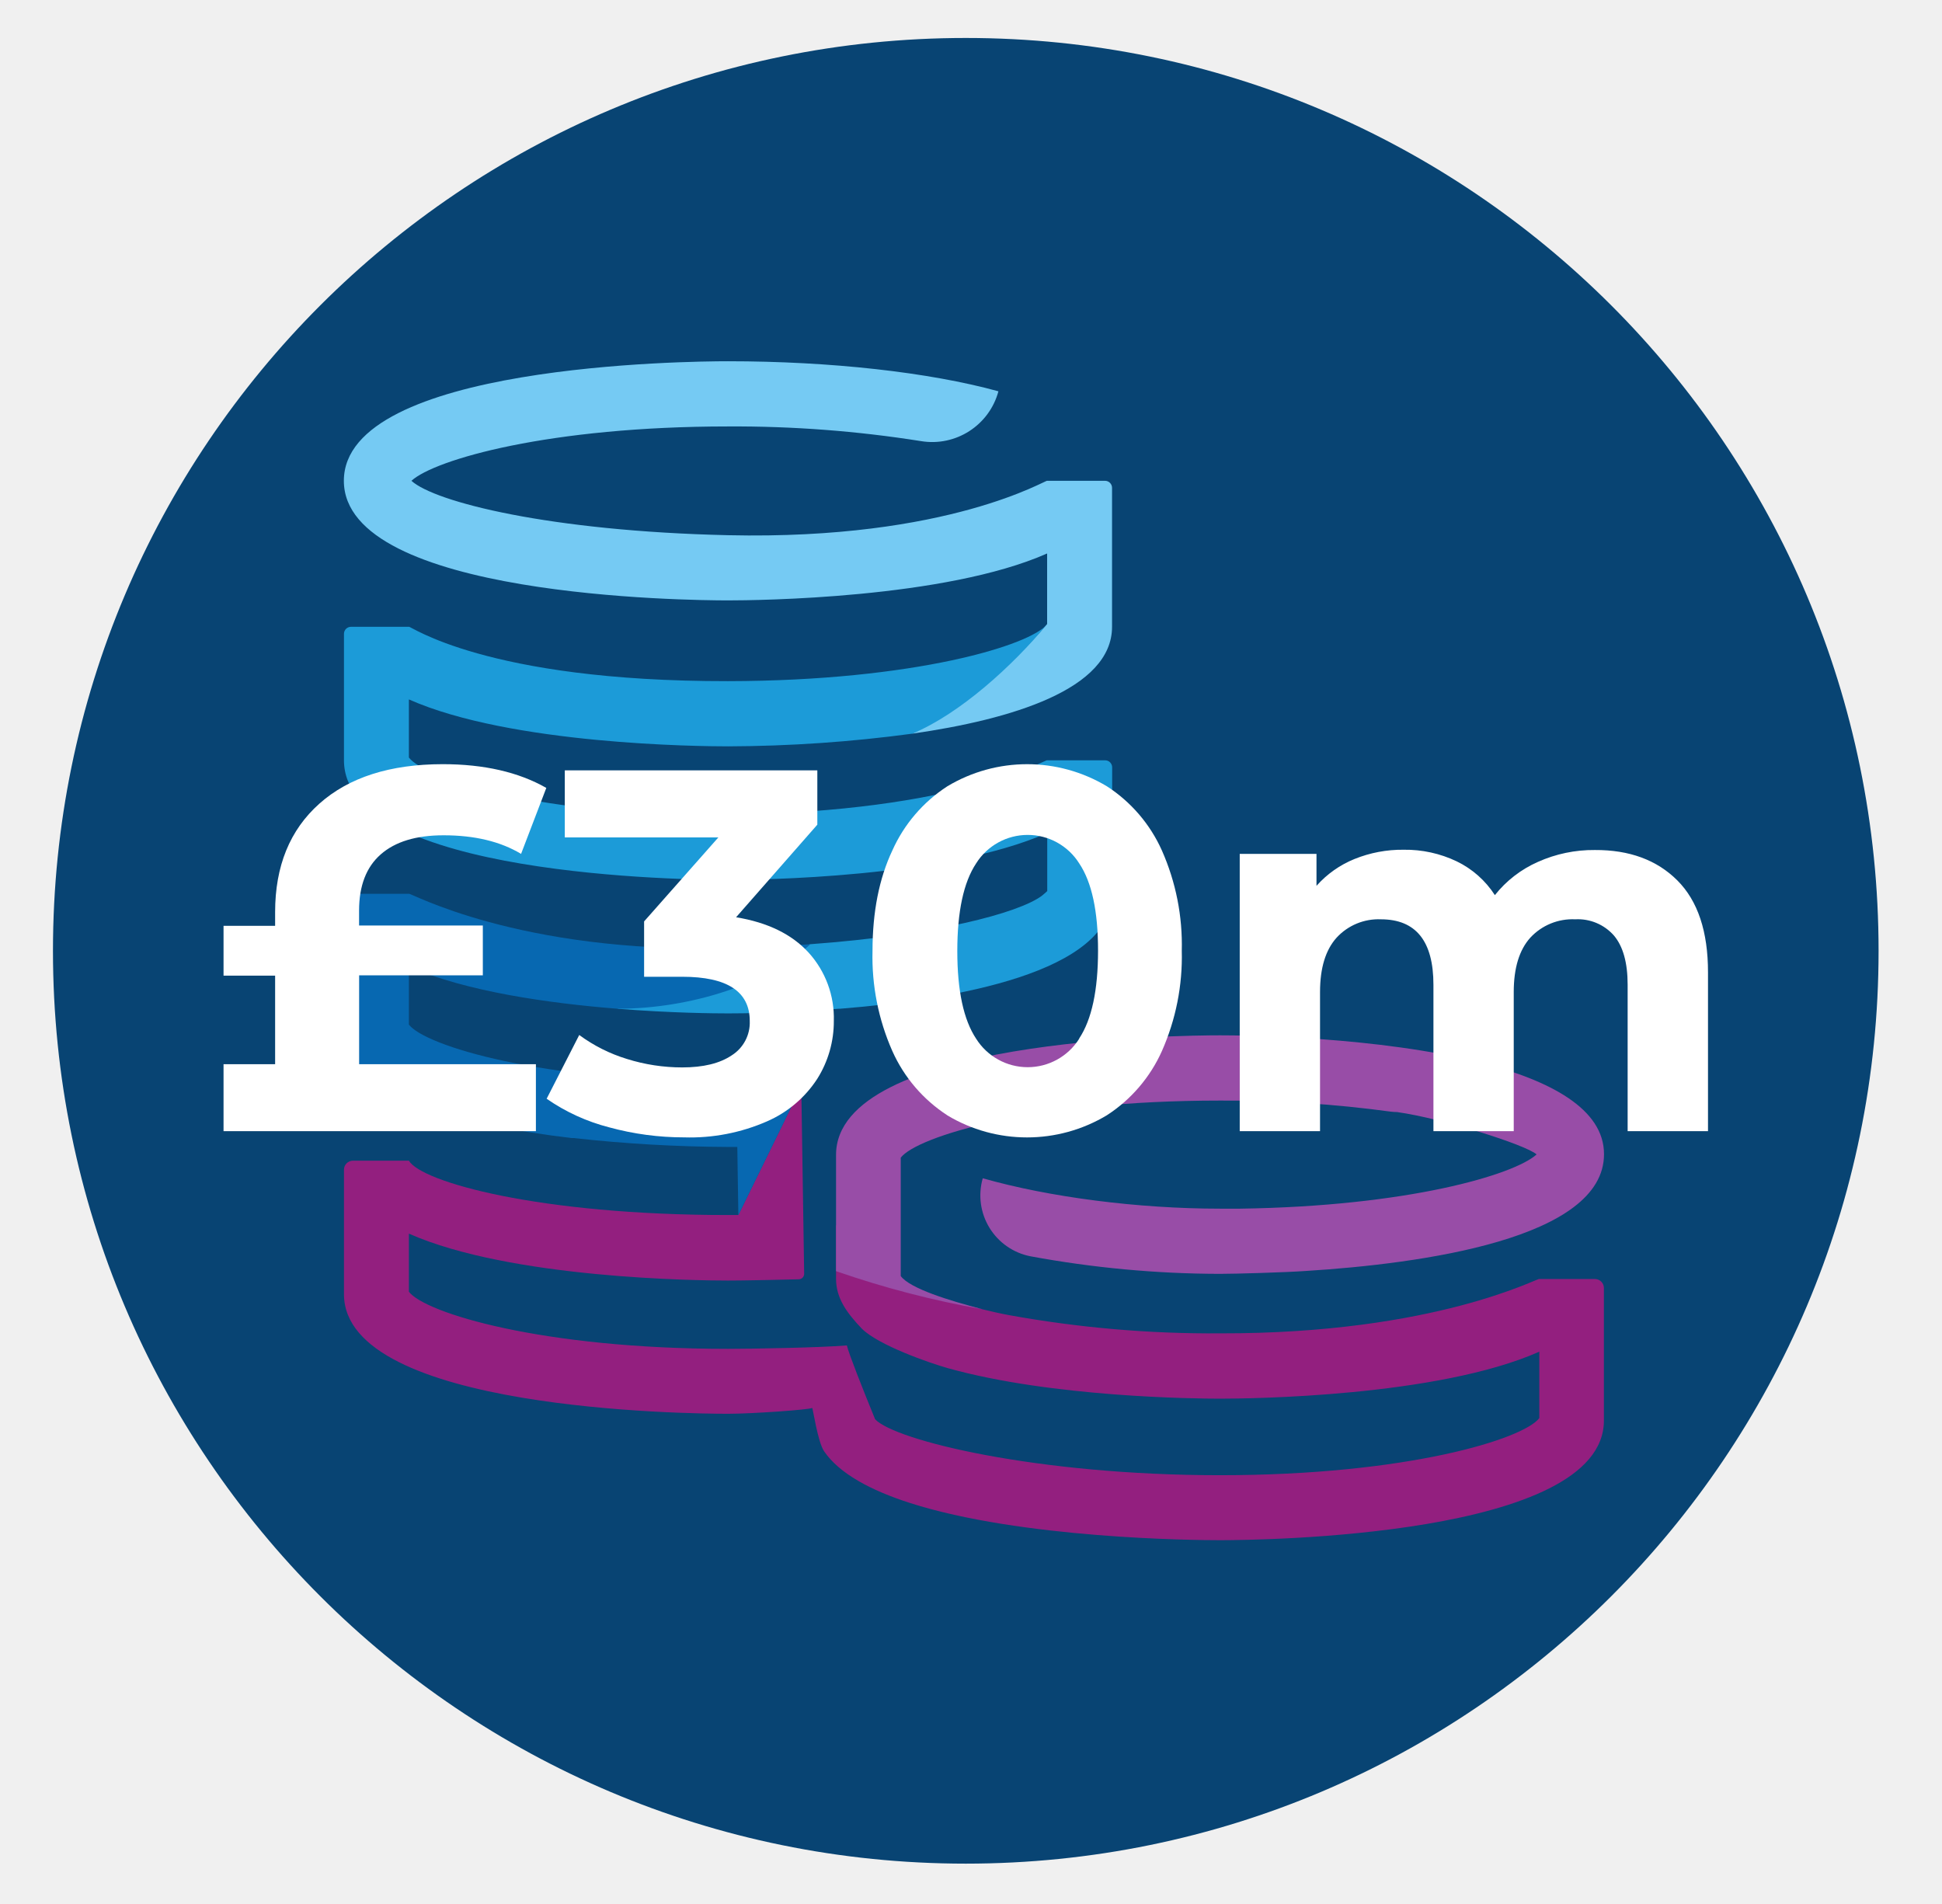
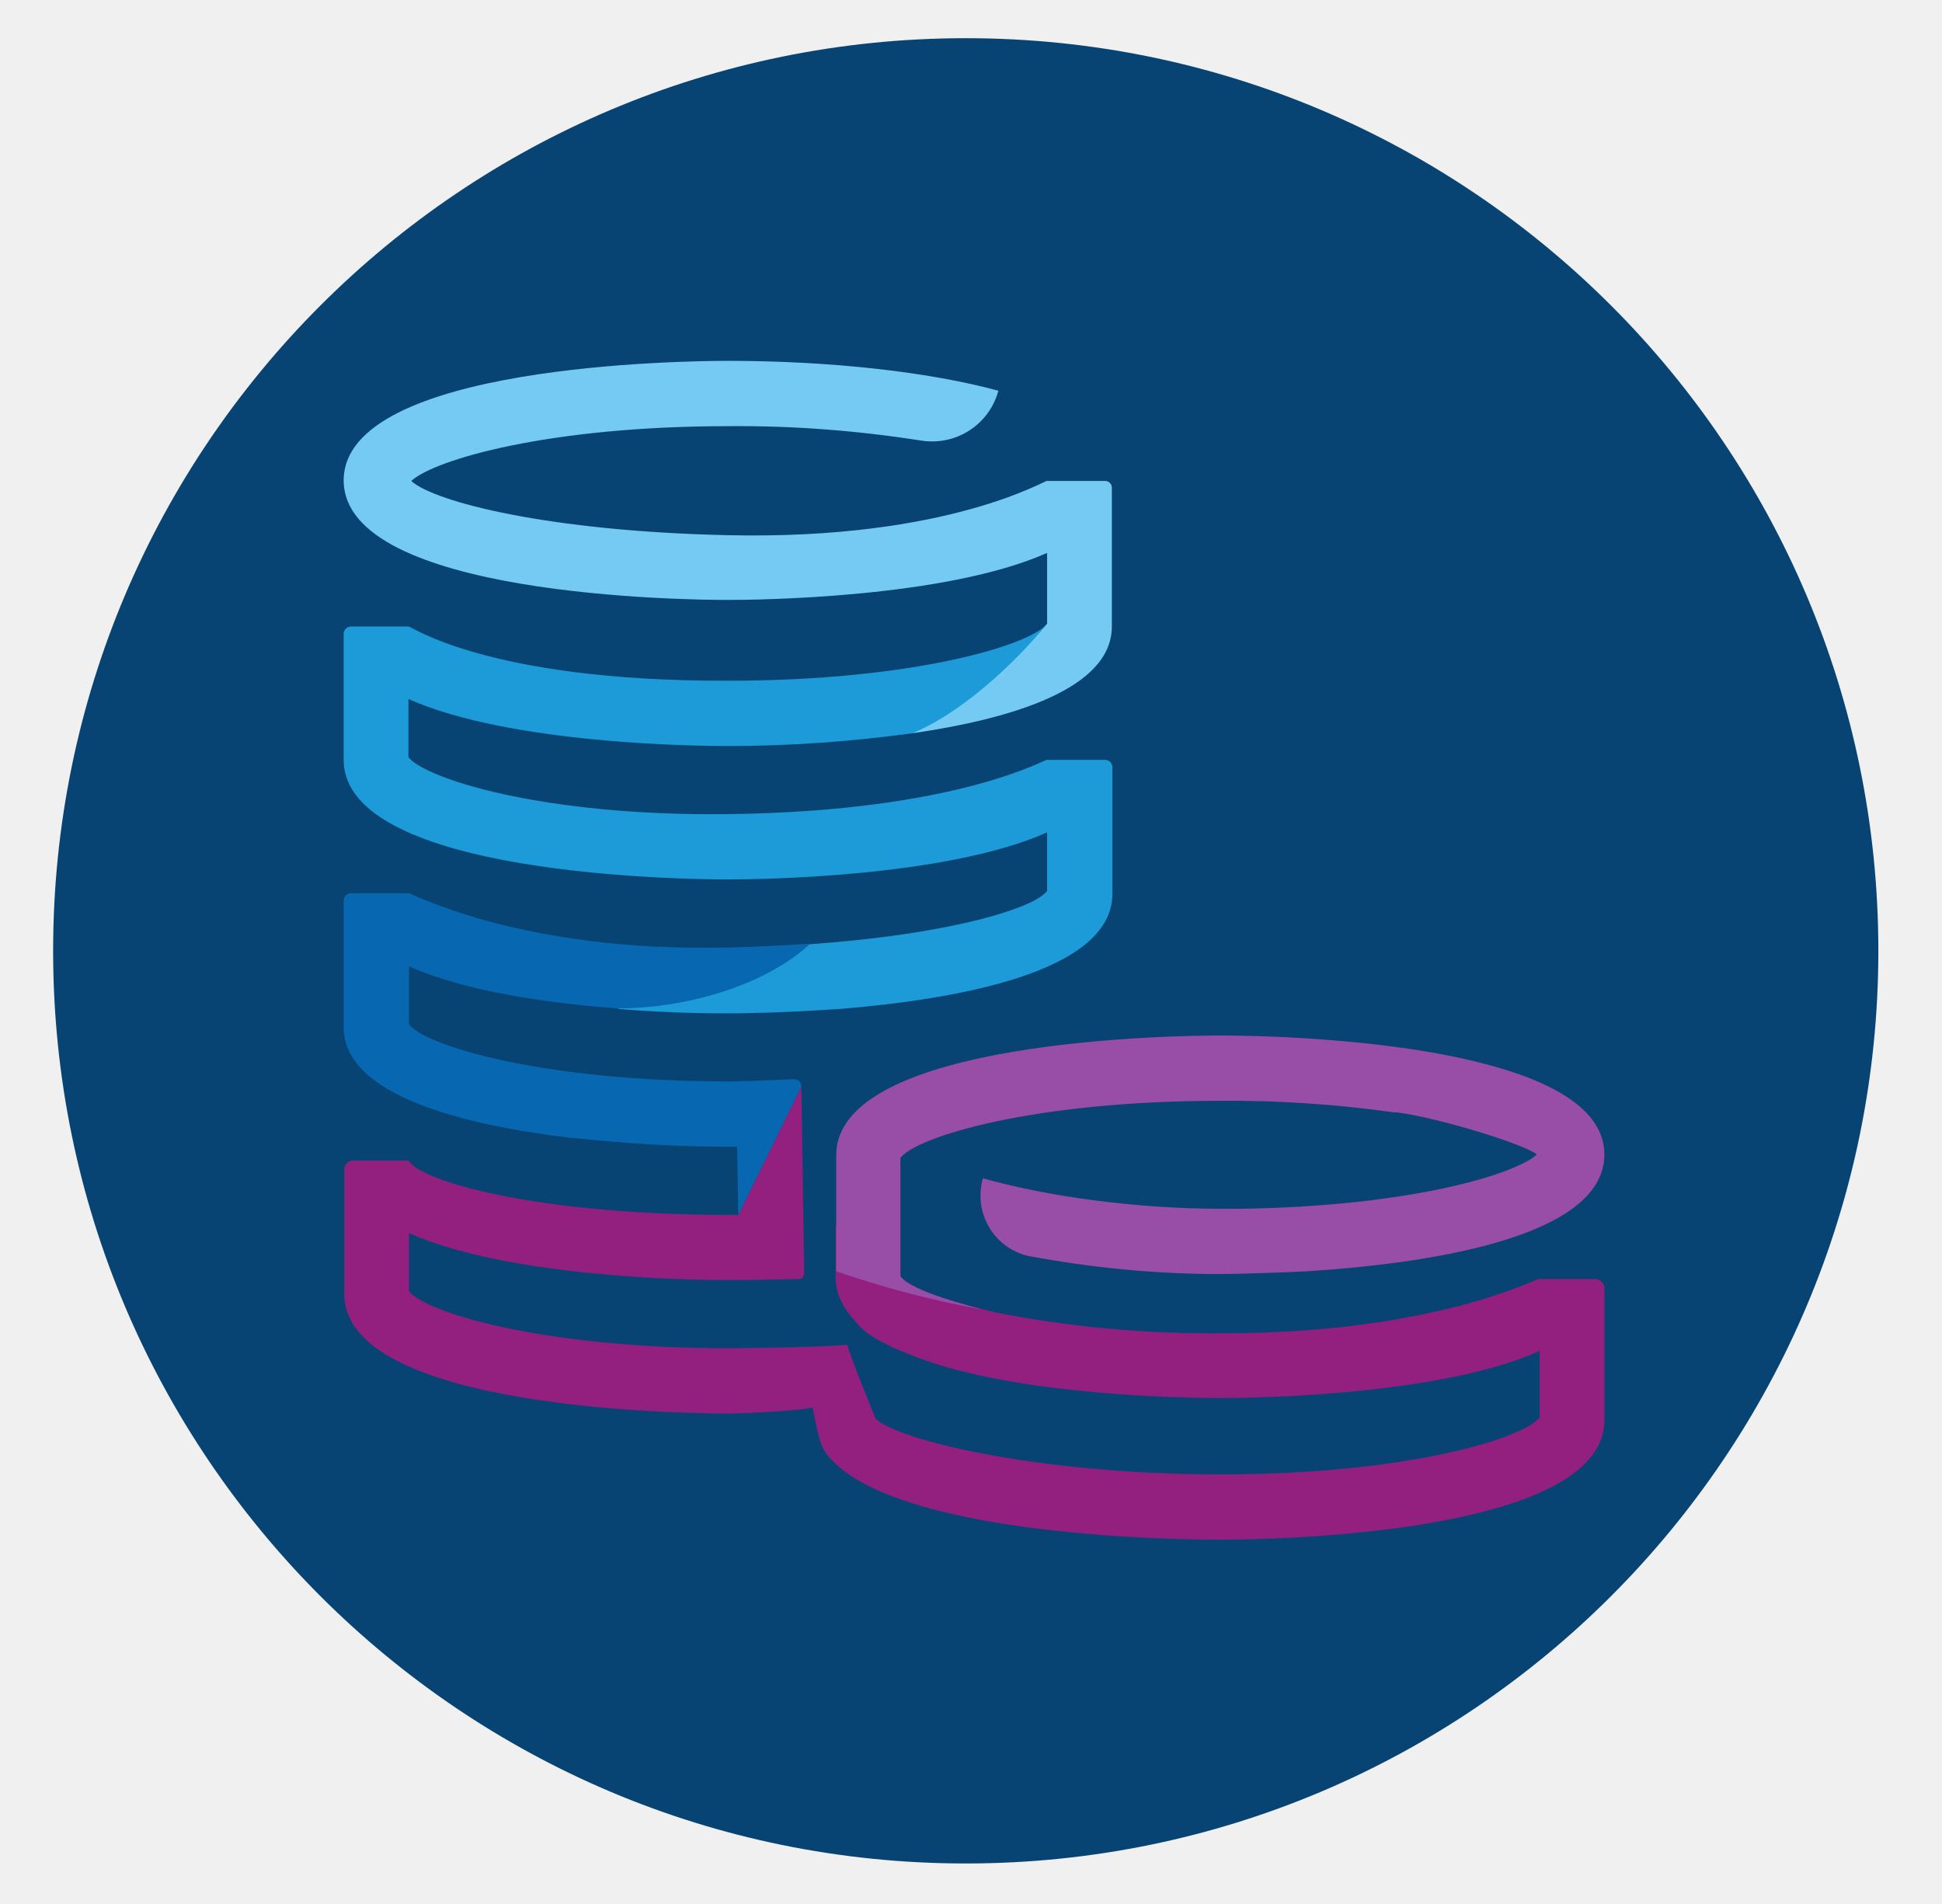
- <svg xmlns="http://www.w3.org/2000/svg" id="Layer_1" data-name="Layer 1" viewBox="0 0 350.89 344">
-   <defs>
-     <style>.investments-1{fill:#084473;}.investments-2{fill:#75caf3;}.investments-3{fill:#931f7f;}.investments-4{fill:#984da7;}.investments-5{fill:#1c9bd8;}.investments-6{fill:#0768b1;}.investments-7{fill:#fff;}</style>
-   </defs>
-   <circle class="investments-1" cx="174.5" cy="171.79" r="164.93" />
-   <path class="investments-2" d="M199.68,86.87H189.22c0-.37-17.64,10.73-57.67,9.83-32.26-.73-53-6-57.21-9.83,4.24-3.86,24.94-9.82,57.21-9.82A215.17,215.17,0,0,1,166.4,79.7a12.4,12.4,0,0,0,14-9c-12.53-3.45-30.34-5.43-48.87-5.43-7.1,0-69.4.6-69.4,21.6s62.3,21.61,69.4,21.61c5.15,0,39.27-.32,57.67-8.48v12.75a88,88,0,0,1-24.39,19.81c17.87-2.56,36.12-8,36.12-19.31V88.15A1.27,1.27,0,0,0,199.68,86.87Z" />
-   <path class="investments-3" d="M73.88,209.74c0,.07,0-.38,0,0Z" />
-   <path class="investments-3" d="M288.22,231.09H278.13c0-.38-18.62,9.9-57.68,9.82a205.9,205.9,0,0,1-38.12-3.29c-2.9-.53-7.05-1.59-9.47-2.27-12-3.32-16-9.07-21.8-14v9.71c0,3.53,2,6.21,4.66,9,3,3,12.27,6.22,15.55,7.14,18.86,5.27,44.75,5.51,49.18,5.51,5.15,0,39.27-.32,57.68-8.49v12c-2.91,3.82-24,10.32-57.68,10.32-33.11,0-58.71-6.27-62.33-10.11-2.41-5.9-4.68-11.66-5.11-13.34-5.17.42-17.45.62-21.46.62-33.69,0-54.76-6.5-57.67-10.32v-10.5c18.4,8.16,52.52,8.48,57.67,8.48,2.69,0,7.94-.12,7.94-.12l4.89-.11a1,1,0,0,0,.92-1l-.52-33.83-11.37,23.22h-1.86c-34.35,0-55.44-6-57.67-9.82H63.78a1.63,1.63,0,0,0-1.63,1.64v22.48c0,21,62.3,21.61,69.4,21.61,4.33,0,14.63-.73,15.2-1.05.11-.07,1,6.18,2.17,7.85,2.74,4,8.43,7.05,15.48,9.31,20.14,6.46,51.31,6.73,56,6.73,7.11,0,69.4-.61,69.4-21.61v-24A1.63,1.63,0,0,0,288.22,231.09Z" />
-   <path class="investments-4" d="M267.77,192.06c-18.66-4.79-43-5-47.32-5-7.1,0-69.39.61-69.39,21.61v21a170.75,170.75,0,0,0,26.45,6.88c-5.95-1.55-13.11-3.73-14.76-6l0-21.38c2.91-3.82,24-10.32,57.67-10.32a219.69,219.69,0,0,1,30.86,2,10.66,10.66,0,0,0,1.26.08l-.08,0c8.14,1.14,23.28,5.93,25.18,7.65-4.08,3.71-23.37,9.37-53.53,9.8q-1.81,0-3.69,0c-14.78,0-30.8-2.06-42.85-5.49h0a11.21,11.21,0,0,0,8.59,14.09,190.22,190.22,0,0,0,34.26,3.18c2.85,0,11.84-.26,15.62-.53,20.69-1.3,53.78-5.77,53.78-21.08C289.85,200.33,280,195.21,267.77,192.06Z" />
-   <path class="investments-5" d="M189.22,112.75c-2.91,3.82-24,10.27-57.67,10.32-44,.06-57.67-10.2-57.67-9.82H63.42a1.27,1.27,0,0,0-1.27,1.27v22.85c0,21,62.3,21.61,69.4,21.61,5.15,0,39.27-.32,57.67-8.49V161c-.3.28-.64.58-1,.87-4.27,3.12-19.05,7.06-41.84,8.73l-34.84,11.66c9.75.78,17.7.84,20,.84s10.23-.06,20-.84c0,0,.09,0,.23,0,20.65-1.66,49.18-6.53,49.18-20.75V138.64a1.27,1.27,0,0,0-1.27-1.27H189.22c0-.38-15.69,9.33-57.67,9.82-33.69.39-54.76-6.5-57.67-10.32v-10.5c18.4,8.17,52.52,8.48,57.67,8.48a255.28,255.28,0,0,0,33.28-2.29C173.4,129,183,120.28,189.22,112.75Z" />
-   <path class="investments-6" d="M133.41,219.55l11.37-23.22a1.28,1.28,0,0,0-1.32-1.25l-4.69.17c-.05,0-5.07.19-7.22.19-33.68,0-54.76-6.5-57.67-10.32v-10.5c10.26,4.55,25.4,6.66,37.69,7.64,13.24,0,27.28-4.55,34.84-11.66-4.63.34-9.59.59-14.86.72-38.13.92-57.67-10.21-57.67-9.83H63.42a1.27,1.27,0,0,0-1.27,1.28v22.85c0,12.43,21.82,17.71,41.1,20l.37,0a263.24,263.24,0,0,0,27.93,1.61l1.67,0,.19,12.34" />
-   <path class="investments-7" d="M64.89,192.28H96.83v12.1H40.39v-12.1h9.32v-16H40.39v-9h9.32V164.8q0-12.48,8-19.6T80,138.07c7.44,0,13.69,1.43,18.71,4.29l-4.56,11.92q-5.59-3.36-14-3.36c-5,0-8.75,1.16-11.36,3.45s-3.91,5.68-3.91,10.15v2.7H87.24v9H64.89Z" />
-   <path class="investments-7" d="M146.1,172.11a17.6,17.6,0,0,1,4.56,12.34,19.45,19.45,0,0,1-3,10.48,20.65,20.65,0,0,1-9.08,7.68,34.69,34.69,0,0,1-14.95,2.89,51.32,51.32,0,0,1-13.55-1.81,35.13,35.13,0,0,1-11.31-5.17L104.66,187a28.54,28.54,0,0,0,8.61,4.33,33.35,33.35,0,0,0,10,1.53c3.79,0,6.77-.72,8.94-2.18a7,7,0,0,0,3.26-6.2q0-8-12.2-8h-6.89v-10L129.8,151.3H102.05V139.19h45.63V149L133,165.73Q141.54,167.13,146.1,172.11Z" />
-   <path class="investments-7" d="M171.15,201.5a26.9,26.9,0,0,1-9.92-11.6,42.09,42.09,0,0,1-3.58-18.11q0-10.53,3.58-18.12a26.88,26.88,0,0,1,9.92-11.59,28,28,0,0,1,28.87,0,26.88,26.88,0,0,1,9.92,11.59,42.1,42.1,0,0,1,3.59,18.12,42.09,42.09,0,0,1-3.59,18.11A26.9,26.9,0,0,1,200,201.5a28,28,0,0,1-28.87,0ZM195,187.62q3.39-5.12,3.4-15.83T195,156a11,11,0,0,0-18.63,0q-3.4,5.13-3.4,15.84t3.4,15.83a11,11,0,0,0,18.63,0Z" />
-   <path class="investments-7" d="M303.07,159.07q5.55,5.55,5.54,16.63v28.68H294.09V177.93c0-4-.83-6.94-2.47-8.89a8.67,8.67,0,0,0-7-2.94,10.39,10.39,0,0,0-8.11,3.31q-3,3.32-3,9.83v25.14H259V177.93q0-11.82-9.49-11.83a10.28,10.28,0,0,0-8,3.31q-3,3.32-3,9.83v25.14H224v-50.1h13.87v5.77a18.45,18.45,0,0,1,6.85-4.84,23,23,0,0,1,8.89-1.68,21.54,21.54,0,0,1,9.6,2.1,17,17,0,0,1,6.89,6.1,20.47,20.47,0,0,1,7.77-6,24.55,24.55,0,0,1,10.3-2.15Q297.52,153.53,303.07,159.07Z" />
+ <svg xmlns="http://www.w3.org/2000/svg" version="1.1" id="Layer_1" x="0px" y="0px" viewBox="0 0 350.9 344" style="enable-background:new 0 0 350.9 344;" xml:space="preserve">
+   <style type="text/css">
+ 	.st0{fill:#084473;}
+ 	.st1{fill:#75CAF3;}
+ 	.st2{fill:#931F7F;}
+ 	.st3{fill:#984DA7;}
+ 	.st4{fill:#1C9BD8;}
+ 	.st5{fill:#0768B1;}
+ </style>
+   <circle class="st0" cx="174.5" cy="171.8" r="164.9" />
+   <path class="st1" d="M199.7,86.9h-10.5c0-0.4-17.6,10.7-57.7,9.8c-32.3-0.7-53-6-57.2-9.8C78.6,83,99.3,77,131.6,77  c11.7-0.1,23.3,0.8,34.8,2.6c6.3,1,12.3-2.8,14-9c-12.5-3.4-30.3-5.4-48.9-5.4c-7.1,0-69.4,0.6-69.4,21.6s62.3,21.6,69.4,21.6  c5.1,0,39.3-0.3,57.7-8.5v12.8c-6.9,8-15.1,14.7-24.4,19.8c17.9-2.6,36.1-8,36.1-19.3V88.1C200.9,87.5,200.4,86.9,199.7,86.9z" />
+   <path class="st2" d="M73.9,209.7C73.9,209.8,73.9,209.4,73.9,209.7z" />
+   <path class="st2" d="M288.2,231.1h-10.1c0-0.4-18.6,9.9-57.7,9.8c-12.8,0.1-25.5-1-38.1-3.3c-2.9-0.5-7.1-1.6-9.5-2.3  c-12-3.3-16-9.1-21.8-14v9.7c0,3.5,2,6.2,4.7,9c3,3,12.3,6.2,15.6,7.1c18.9,5.3,44.8,5.5,49.2,5.5c5.1,0,39.3-0.3,57.7-8.5v12  c-2.9,3.8-24,10.3-57.7,10.3c-33.1,0-58.7-6.3-62.3-10.1c-2.4-5.9-4.7-11.7-5.1-13.3c-5.2,0.4-17.4,0.6-21.5,0.6  c-33.7,0-54.8-6.5-57.7-10.3v-10.5c18.4,8.2,52.5,8.5,57.7,8.5c2.7,0,7.9-0.1,7.9-0.1l4.9-0.1c0.5,0,0.9-0.5,0.9-1l-0.5-33.8  l-11.4,23.2h-1.9c-34.3,0-55.4-6-57.7-9.8H63.8c-0.9,0-1.6,0.7-1.6,1.6c0,0,0,0,0,0v22.5c0,21,62.3,21.6,69.4,21.6  c4.3,0,14.6-0.7,15.2-1.1c0.1-0.1,1,6.2,2.2,7.9c2.7,4,8.4,7,15.5,9.3c20.1,6.5,51.3,6.7,56,6.7c7.1,0,69.4-0.6,69.4-21.6v-24  C289.8,231.8,289.1,231.1,288.2,231.1z" />
+   <path class="st3" d="M267.8,192.1c-18.7-4.8-43-5-47.3-5c-7.1,0-69.4,0.6-69.4,21.6v21c8.6,3,17.5,5.3,26.4,6.9  c-5.9-1.6-13.1-3.7-14.8-6v-21.4c2.9-3.8,24-10.3,57.7-10.3c10.3-0.1,20.6,0.6,30.9,2c0.4,0.1,0.8,0.1,1.3,0.1h-0.1  c8.1,1.1,23.3,5.9,25.2,7.6c-4.1,3.7-23.4,9.4-53.5,9.8c-1.2,0-2.4,0-3.7,0c-14.8,0-30.8-2.1-42.9-5.5l0,0c-1.7,6,1.7,12.2,7.7,13.9  c0.3,0.1,0.6,0.2,0.9,0.2c11.3,2.1,22.8,3.2,34.3,3.2c2.9,0,11.8-0.3,15.6-0.5c20.7-1.3,53.8-5.8,53.8-21.1  C289.9,200.3,280,195.2,267.8,192.1z" />
+   <path class="st4" d="M189.2,112.7c-2.9,3.8-24,10.3-57.7,10.3c-44,0.1-57.7-10.2-57.7-9.8H63.4c-0.7,0-1.3,0.6-1.3,1.3v22.8  c0,21,62.3,21.6,69.4,21.6c5.1,0,39.3-0.3,57.7-8.5V161c-0.3,0.3-0.6,0.6-1,0.9c-4.3,3.1-19.1,7.1-41.8,8.7l-34.8,11.7  c9.8,0.8,17.7,0.8,20,0.8s10.2-0.1,20-0.8c0,0,0.1,0,0.2,0c20.6-1.7,49.2-6.5,49.2-20.8v-22.9c0-0.7-0.6-1.3-1.3-1.3c0,0,0,0,0,0  h-10.5c0-0.4-15.7,9.3-57.7,9.8c-33.7,0.4-54.8-6.5-57.7-10.3v-10.5c18.4,8.2,52.5,8.5,57.7,8.5c11.1,0,22.2-0.8,33.3-2.3  C173.4,129,183,120.3,189.2,112.7z" />
+   <path class="st5" d="M133.4,219.5l11.4-23.2c0-0.7-0.6-1.3-1.3-1.3c0,0,0,0,0,0l-4.7,0.2c-0.1,0-5.1,0.2-7.2,0.2  c-33.7,0-54.8-6.5-57.7-10.3v-10.5c10.3,4.6,25.4,6.7,37.7,7.6c13.2,0,27.3-4.6,34.8-11.7c-4.6,0.3-9.6,0.6-14.9,0.7  c-38.1,0.9-57.7-10.2-57.7-9.8H63.4c-0.7,0-1.3,0.6-1.3,1.3c0,0,0,0,0,0v22.9c0,12.4,21.8,17.7,41.1,20h0.4c9.3,1,18.6,1.6,27.9,1.6  h1.7L133.4,219.5" />
</svg>
